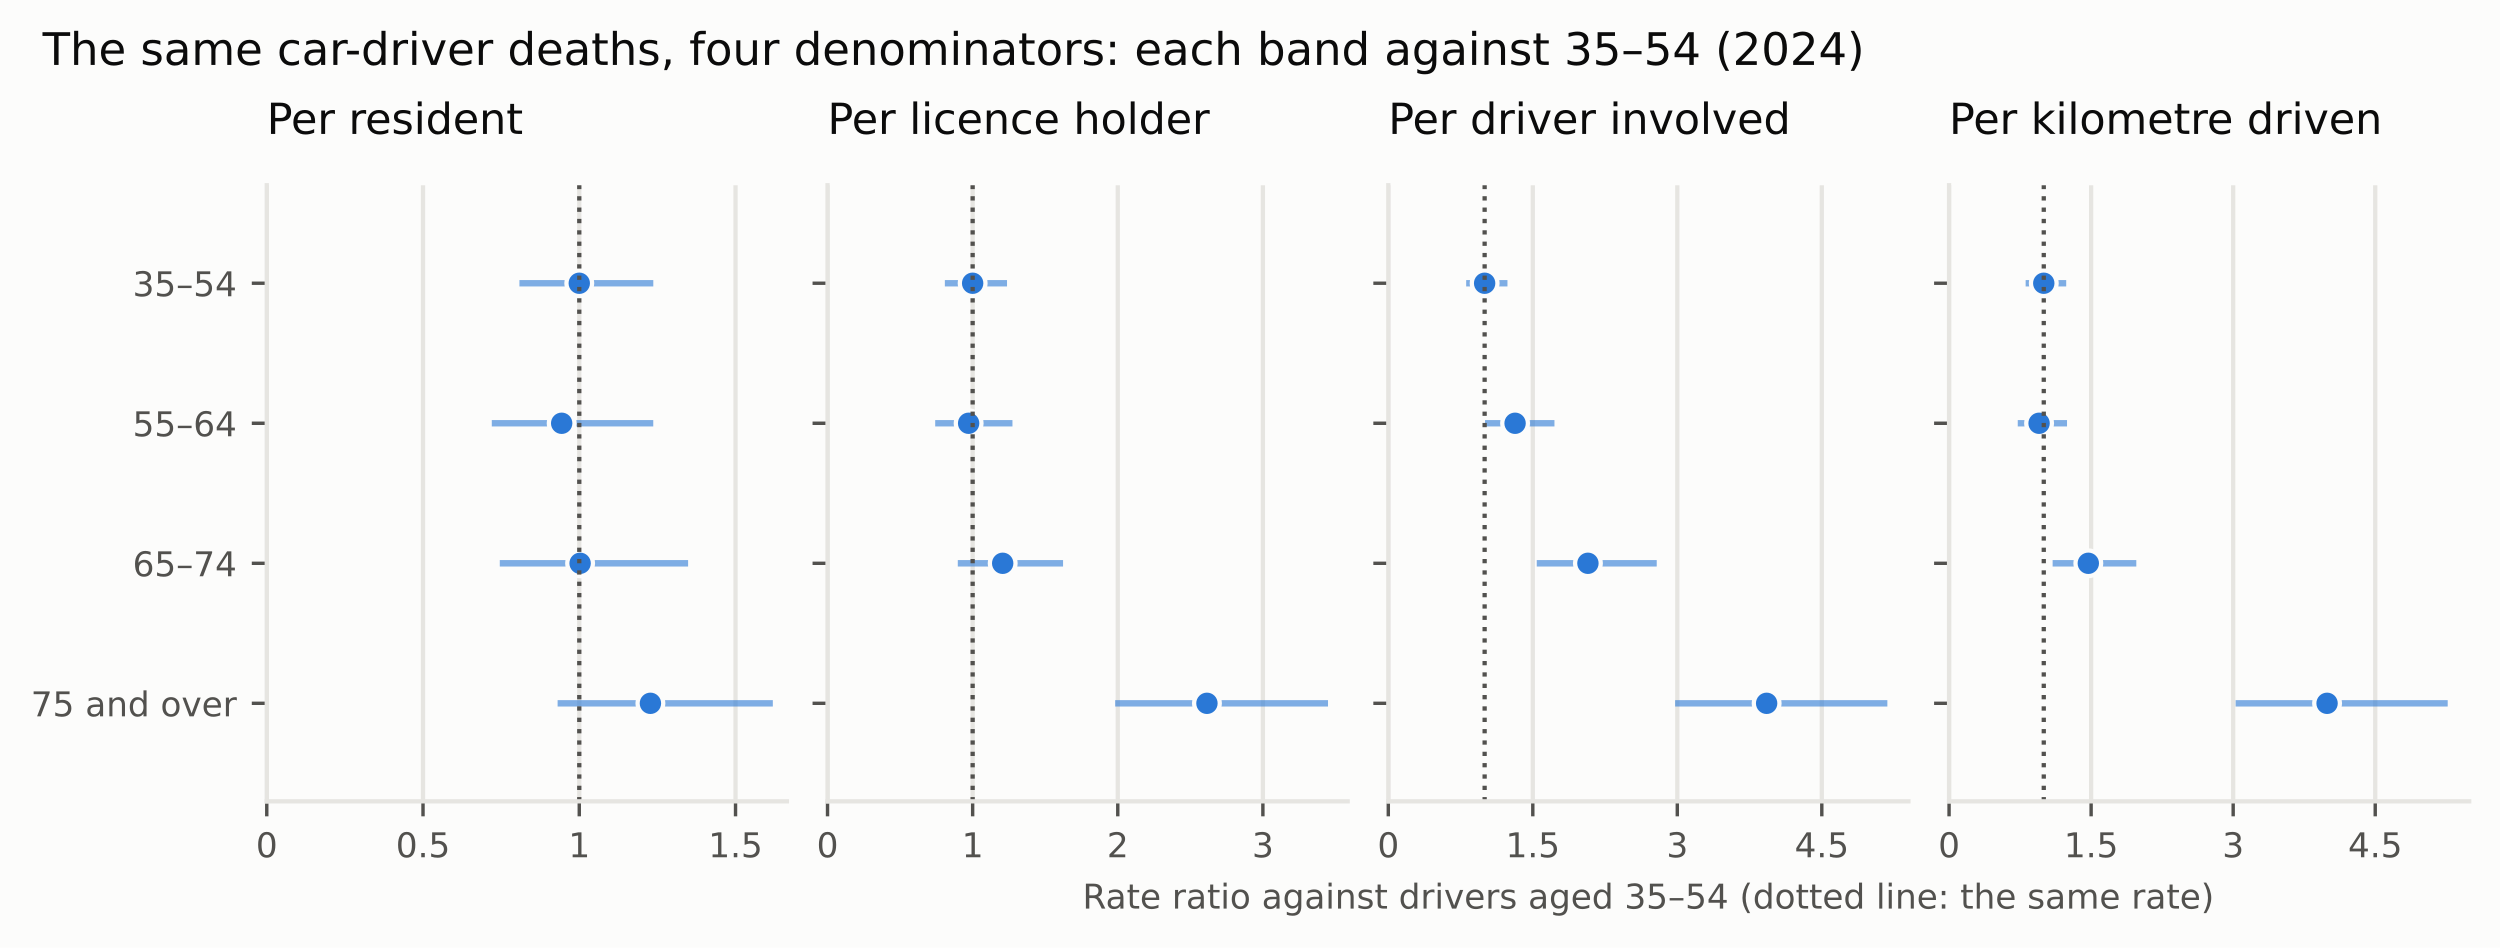
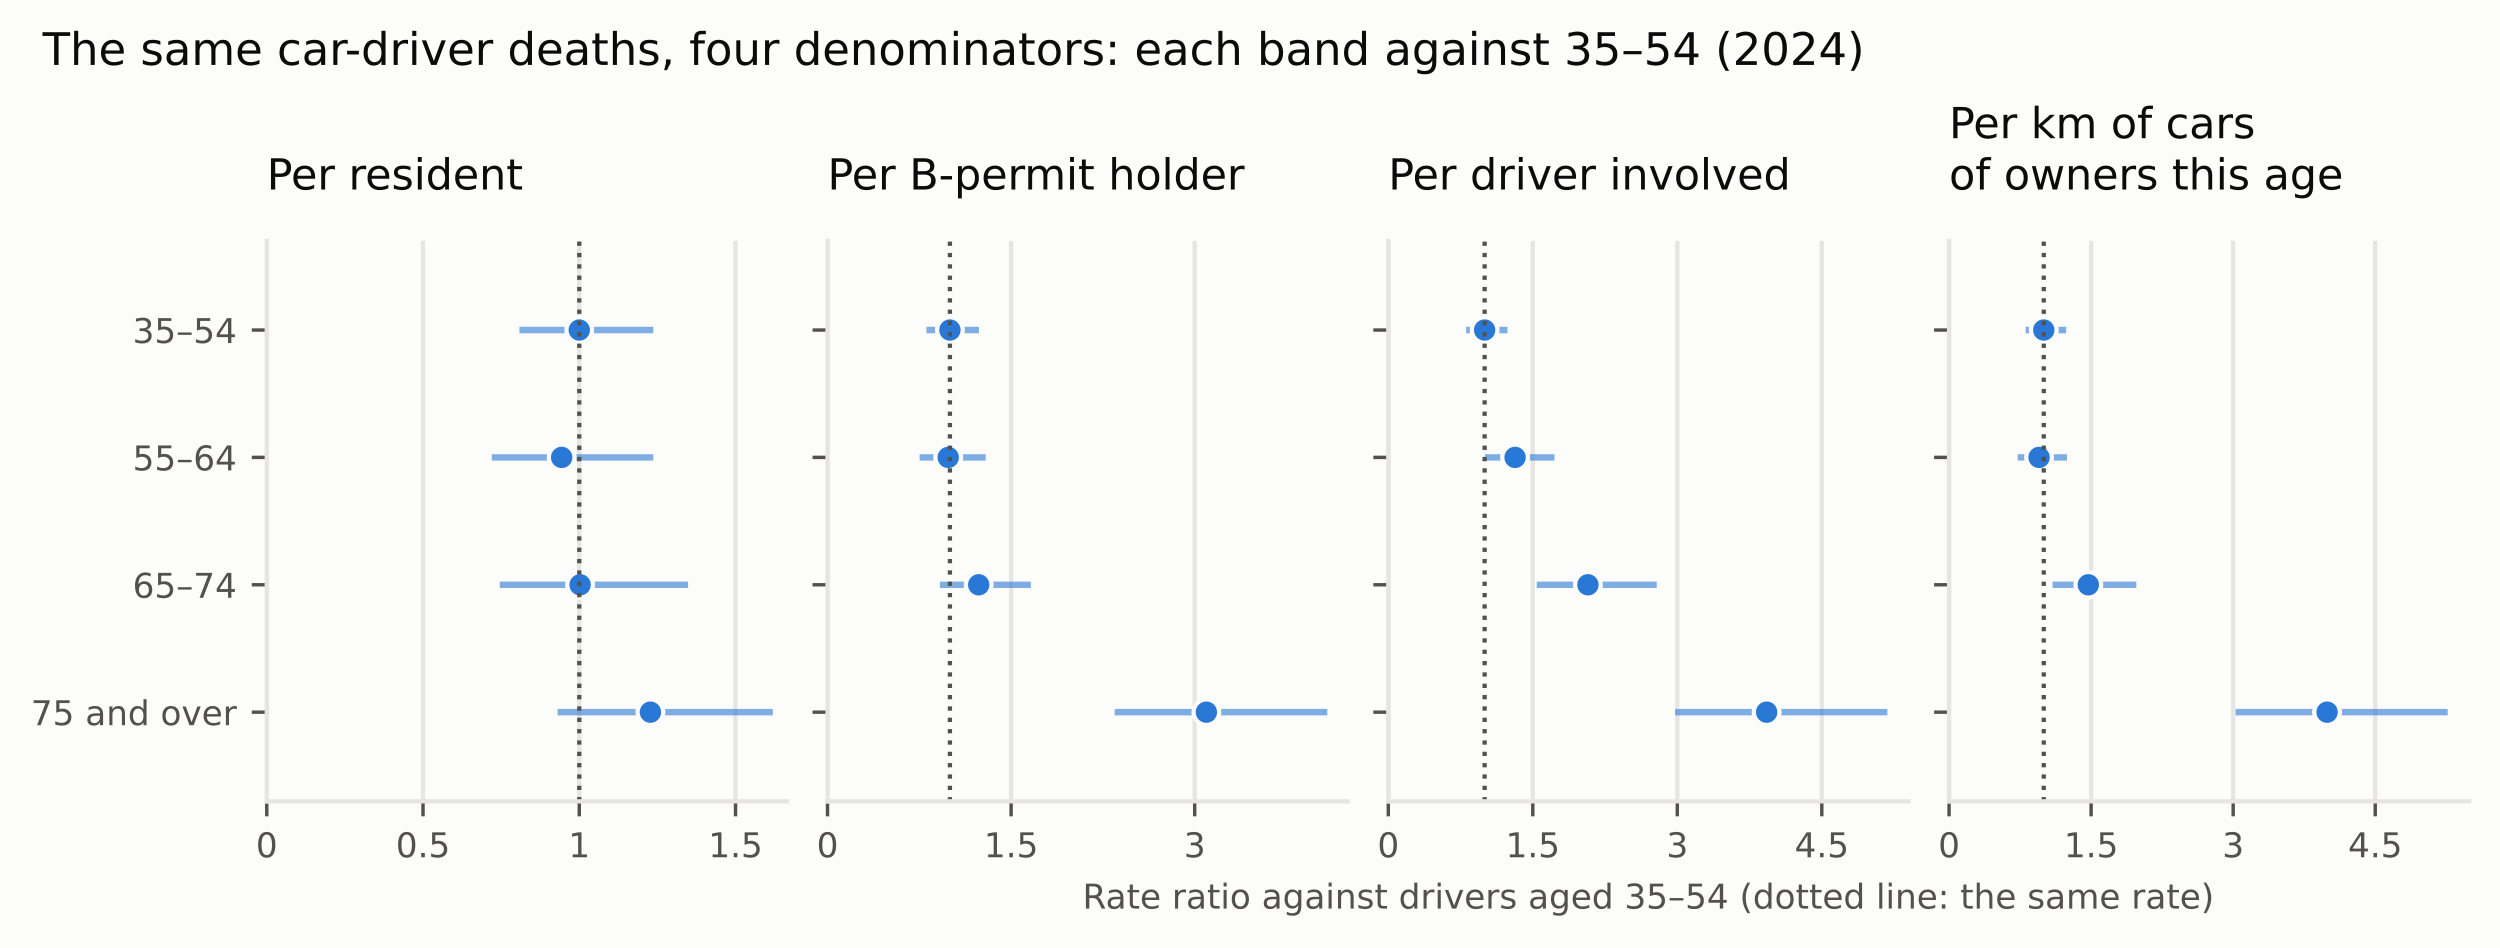
<svg xmlns="http://www.w3.org/2000/svg" xmlns:xlink="http://www.w3.org/1999/xlink" width="584.4pt" height="221.52pt" viewBox="0 0 584.4 221.52" version="1.1">
  <defs>
    <style type="text/css">*{stroke-linejoin: round; stroke-linecap: butt}</style>
  </defs>
  <g id="figure_1">
    <g id="patch_1">
      <path d="M 0 221.52  L 584.4 221.52  L 584.4 -0  L 0 -0  z " style="fill: #fcfcfb" />
    </g>
    <g id="axes_1">
      <g id="patch_2">
-         <path d="M 62.358 187.319  L 183.943 187.319  L 183.943 43.3  L 62.358 43.3  z " style="fill: #fcfcfb" />
+         <path d="M 62.358 187.319  L 183.943 187.319  L 183.943 56.303  L 62.358 56.303  z " style="fill: #fcfcfb" />
      </g>
      <g id="matplotlib.axis_1">
        <g id="xtick_1">
          <g id="line2d_1">
-             <path d="M 62.358 187.319  L 62.358 43.3  " clip-path="url(#p9aab2bcd86)" style="fill: none; stroke: #e6e5e1; stroke-linecap: round" />
+             <path d="M 62.358 187.319  L 62.358 56.303  " clip-path="url(#p91e5b933f2)" style="fill: none; stroke: #e6e5e1; stroke-linecap: round" />
          </g>
          <g id="line2d_2">
            <defs>
              <path id="m3a9c350e79" d="M 0 0  L 0 3.5  " style="stroke: #52514e; stroke-width: 0.8" />
            </defs>
            <g>
              <use xlink:href="#m3a9c350e79" x="62.358" y="187.319" style="fill: #52514e; stroke: #52514e; stroke-width: 0.8" />
            </g>
          </g>
          <g id="text_1">
            <text style="font-size: 8px; font-family: 'DejaVu Sans', 'Bitstream Vera Sans', 'Computer Modern Sans Serif', 'Lucida Grande', 'Verdana', 'Geneva', 'Lucid', 'Arial', 'Helvetica', 'Avant Garde', sans-serif; text-anchor: middle; fill: #52514e" x="62.358" y="200.397" transform="rotate(-0 62.3575 200.397)">0</text>
          </g>
        </g>
        <g id="xtick_2">
          <g id="line2d_3">
-             <path d="M 98.884 187.319  L 98.884 43.3  " clip-path="url(#p9aab2bcd86)" style="fill: none; stroke: #e6e5e1; stroke-linecap: round" />
+             <path d="M 98.884 187.319  L 98.884 56.303  " clip-path="url(#p91e5b933f2)" style="fill: none; stroke: #e6e5e1; stroke-linecap: round" />
          </g>
          <g id="line2d_4">
            <g>
              <use xlink:href="#m3a9c350e79" x="98.884" y="187.319" style="fill: #52514e; stroke: #52514e; stroke-width: 0.8" />
            </g>
          </g>
          <g id="text_2">
            <text style="font-size: 8px; font-family: 'DejaVu Sans', 'Bitstream Vera Sans', 'Computer Modern Sans Serif', 'Lucida Grande', 'Verdana', 'Geneva', 'Lucid', 'Arial', 'Helvetica', 'Avant Garde', sans-serif; text-anchor: middle; fill: #52514e" x="98.884" y="200.397" transform="rotate(-0 98.88395 200.397)">0.5</text>
          </g>
        </g>
        <g id="xtick_3">
          <g id="line2d_5">
-             <path d="M 135.41 187.319  L 135.41 43.3  " clip-path="url(#p9aab2bcd86)" style="fill: none; stroke: #e6e5e1; stroke-linecap: round" />
+             <path d="M 135.41 187.319  L 135.41 56.303  " clip-path="url(#p91e5b933f2)" style="fill: none; stroke: #e6e5e1; stroke-linecap: round" />
          </g>
          <g id="line2d_6">
            <g>
              <use xlink:href="#m3a9c350e79" x="135.41" y="187.319" style="fill: #52514e; stroke: #52514e; stroke-width: 0.8" />
            </g>
          </g>
          <g id="text_3">
            <text style="font-size: 8px; font-family: 'DejaVu Sans', 'Bitstream Vera Sans', 'Computer Modern Sans Serif', 'Lucida Grande', 'Verdana', 'Geneva', 'Lucid', 'Arial', 'Helvetica', 'Avant Garde', sans-serif; text-anchor: middle; fill: #52514e" x="135.41" y="200.397" transform="rotate(-0 135.4104 200.397)">1</text>
          </g>
        </g>
        <g id="xtick_4">
          <g id="line2d_7">
-             <path d="M 171.937 187.319  L 171.937 43.3  " clip-path="url(#p9aab2bcd86)" style="fill: none; stroke: #e6e5e1; stroke-linecap: round" />
+             <path d="M 171.937 187.319  L 171.937 56.303  " clip-path="url(#p91e5b933f2)" style="fill: none; stroke: #e6e5e1; stroke-linecap: round" />
          </g>
          <g id="line2d_8">
            <g>
              <use xlink:href="#m3a9c350e79" x="171.937" y="187.319" style="fill: #52514e; stroke: #52514e; stroke-width: 0.8" />
            </g>
          </g>
          <g id="text_4">
            <text style="font-size: 8px; font-family: 'DejaVu Sans', 'Bitstream Vera Sans', 'Computer Modern Sans Serif', 'Lucida Grande', 'Verdana', 'Geneva', 'Lucid', 'Arial', 'Helvetica', 'Avant Garde', sans-serif; text-anchor: middle; fill: #52514e" x="171.937" y="200.397" transform="rotate(-0 171.9369 200.397)">1.5</text>
          </g>
        </g>
      </g>
      <g id="matplotlib.axis_2">
        <g id="ytick_1">
          <g id="line2d_9">
            <defs>
              <path id="mdd3c75259f" d="M 0 0  L -3.5 0  " style="stroke: #52514e; stroke-width: 0.8" />
            </defs>
            <g>
-               <use xlink:href="#mdd3c75259f" x="62.358" y="66.212" style="fill: #52514e; stroke: #52514e; stroke-width: 0.8" />
+               <use xlink:href="#mdd3c75259f" x="62.358" y="77.147" style="fill: #52514e; stroke: #52514e; stroke-width: 0.8" />
            </g>
          </g>
          <g id="text_5">
-             <text style="font-size: 8px; font-family: 'DejaVu Sans', 'Bitstream Vera Sans', 'Computer Modern Sans Serif', 'Lucida Grande', 'Verdana', 'Geneva', 'Lucid', 'Arial', 'Helvetica', 'Avant Garde', sans-serif; text-anchor: end; fill: #52514e" x="55.358" y="69.251" transform="rotate(-0 55.3575 69.25094)">35–54</text>
+             <text style="font-size: 8px; font-family: 'DejaVu Sans', 'Bitstream Vera Sans', 'Computer Modern Sans Serif', 'Lucida Grande', 'Verdana', 'Geneva', 'Lucid', 'Arial', 'Helvetica', 'Avant Garde', sans-serif; text-anchor: end; fill: #52514e" x="55.358" y="80.186" transform="rotate(-0 55.3575 80.18588)">35–54</text>
          </g>
        </g>
        <g id="ytick_2">
          <g id="line2d_10">
            <g>
-               <use xlink:href="#mdd3c75259f" x="62.358" y="98.944" style="fill: #52514e; stroke: #52514e; stroke-width: 0.8" />
+               <use xlink:href="#mdd3c75259f" x="62.358" y="106.923" style="fill: #52514e; stroke: #52514e; stroke-width: 0.8" />
            </g>
          </g>
          <g id="text_6">
-             <text style="font-size: 8px; font-family: 'DejaVu Sans', 'Bitstream Vera Sans', 'Computer Modern Sans Serif', 'Lucida Grande', 'Verdana', 'Geneva', 'Lucid', 'Arial', 'Helvetica', 'Avant Garde', sans-serif; text-anchor: end; fill: #52514e" x="55.358" y="101.983" transform="rotate(-0 55.3575 101.9826)">55–64</text>
+             <text style="font-size: 8px; font-family: 'DejaVu Sans', 'Bitstream Vera Sans', 'Computer Modern Sans Serif', 'Lucida Grande', 'Verdana', 'Geneva', 'Lucid', 'Arial', 'Helvetica', 'Avant Garde', sans-serif; text-anchor: end; fill: #52514e" x="55.358" y="109.962" transform="rotate(-0 55.3575 109.9621)">55–64</text>
          </g>
        </g>
        <g id="ytick_3">
          <g id="line2d_11">
            <g>
-               <use xlink:href="#mdd3c75259f" x="62.358" y="131.675" style="fill: #52514e; stroke: #52514e; stroke-width: 0.8" />
+               <use xlink:href="#mdd3c75259f" x="62.358" y="136.699" style="fill: #52514e; stroke: #52514e; stroke-width: 0.8" />
            </g>
          </g>
          <g id="text_7">
-             <text style="font-size: 8px; font-family: 'DejaVu Sans', 'Bitstream Vera Sans', 'Computer Modern Sans Serif', 'Lucida Grande', 'Verdana', 'Geneva', 'Lucid', 'Arial', 'Helvetica', 'Avant Garde', sans-serif; text-anchor: end; fill: #52514e" x="55.358" y="134.714" transform="rotate(-0 55.3575 134.7142)">65–74</text>
+             <text style="font-size: 8px; font-family: 'DejaVu Sans', 'Bitstream Vera Sans', 'Computer Modern Sans Serif', 'Lucida Grande', 'Verdana', 'Geneva', 'Lucid', 'Arial', 'Helvetica', 'Avant Garde', sans-serif; text-anchor: end; fill: #52514e" x="55.358" y="139.738" transform="rotate(-0 55.3575 139.7384)">65–74</text>
          </g>
        </g>
        <g id="ytick_4">
          <g id="line2d_12">
            <g>
-               <use xlink:href="#mdd3c75259f" x="62.358" y="164.407" style="fill: #52514e; stroke: #52514e; stroke-width: 0.8" />
+               <use xlink:href="#mdd3c75259f" x="62.358" y="166.476" style="fill: #52514e; stroke: #52514e; stroke-width: 0.8" />
            </g>
          </g>
          <g id="text_8">
-             <text style="font-size: 8px; font-family: 'DejaVu Sans', 'Bitstream Vera Sans', 'Computer Modern Sans Serif', 'Lucida Grande', 'Verdana', 'Geneva', 'Lucid', 'Arial', 'Helvetica', 'Avant Garde', sans-serif; text-anchor: end; fill: #52514e" x="55.358" y="167.446" transform="rotate(-0 55.3575 167.4461)">75 and over</text>
+             <text style="font-size: 8px; font-family: 'DejaVu Sans', 'Bitstream Vera Sans', 'Computer Modern Sans Serif', 'Lucida Grande', 'Verdana', 'Geneva', 'Lucid', 'Arial', 'Helvetica', 'Avant Garde', sans-serif; text-anchor: end; fill: #52514e" x="55.358" y="169.515" transform="rotate(-0 55.3575 169.5149)">75 and over</text>
          </g>
        </g>
      </g>
      <g id="LineCollection_1">
-         <path d="M 121.42 66.212  L 152.715 66.212  " clip-path="url(#p9aab2bcd86)" style="fill: none; stroke: #2a78d6; stroke-opacity: 0.6; stroke-width: 1.5" />
-         <path d="M 114.96 98.944  L 152.705 98.944  " clip-path="url(#p9aab2bcd86)" style="fill: none; stroke: #2a78d6; stroke-opacity: 0.6; stroke-width: 1.5" />
-         <path d="M 116.83 131.675  L 160.851 131.675  " clip-path="url(#p9aab2bcd86)" style="fill: none; stroke: #2a78d6; stroke-opacity: 0.6; stroke-width: 1.5" />
-         <path d="M 130.345 164.407  L 180.658 164.407  " clip-path="url(#p9aab2bcd86)" style="fill: none; stroke: #2a78d6; stroke-opacity: 0.6; stroke-width: 1.5" />
+         <path d="M 121.42 77.147  L 152.715 77.147  " clip-path="url(#p91e5b933f2)" style="fill: none; stroke: #2a78d6; stroke-opacity: 0.6; stroke-width: 1.5" />
+         <path d="M 114.96 106.923  L 152.705 106.923  " clip-path="url(#p91e5b933f2)" style="fill: none; stroke: #2a78d6; stroke-opacity: 0.6; stroke-width: 1.5" />
+         <path d="M 116.83 136.699  L 160.851 136.699  " clip-path="url(#p91e5b933f2)" style="fill: none; stroke: #2a78d6; stroke-opacity: 0.6; stroke-width: 1.5" />
+         <path d="M 130.345 166.476  L 180.658 166.476  " clip-path="url(#p91e5b933f2)" style="fill: none; stroke: #2a78d6; stroke-opacity: 0.6; stroke-width: 1.5" />
      </g>
      <g id="line2d_13">
        <defs>
          <path id="m46226ccf0c" d="M 0 3  C 0.796 3 1.559 2.684 2.121 2.121  C 2.684 1.559 3 0.796 3 0  C 3 -0.796 2.684 -1.559 2.121 -2.121  C 1.559 -2.684 0.796 -3 0 -3  C -0.796 -3 -1.559 -2.684 -2.121 -2.121  C -2.684 -1.559 -3 -0.796 -3 0  C -3 0.796 -2.684 1.559 -2.121 2.121  C -1.559 2.684 -0.796 3 0 3  z " style="stroke: #fcfcfb" />
        </defs>
-         <g clip-path="url(#p9aab2bcd86)">
-           <use xlink:href="#m46226ccf0c" x="135.41" y="66.212" style="fill: #2a78d6; stroke: #fcfcfb" />
-           <use xlink:href="#m46226ccf0c" x="131.296" y="98.944" style="fill: #2a78d6; stroke: #fcfcfb" />
-           <use xlink:href="#m46226ccf0c" x="135.605" y="131.675" style="fill: #2a78d6; stroke: #fcfcfb" />
-           <use xlink:href="#m46226ccf0c" x="152.04" y="164.407" style="fill: #2a78d6; stroke: #fcfcfb" />
+         <g clip-path="url(#p91e5b933f2)">
+           <use xlink:href="#m46226ccf0c" x="135.41" y="77.147" style="fill: #2a78d6; stroke: #fcfcfb" />
+           <use xlink:href="#m46226ccf0c" x="131.296" y="106.923" style="fill: #2a78d6; stroke: #fcfcfb" />
+           <use xlink:href="#m46226ccf0c" x="135.605" y="136.699" style="fill: #2a78d6; stroke: #fcfcfb" />
+           <use xlink:href="#m46226ccf0c" x="152.04" y="166.476" style="fill: #2a78d6; stroke: #fcfcfb" />
        </g>
      </g>
      <g id="line2d_14">
-         <path d="M 135.41 187.319  L 135.41 43.3  " clip-path="url(#p9aab2bcd86)" style="fill: none; stroke-dasharray: 1,1.65; stroke-dashoffset: 0; stroke: #52514e" />
+         <path d="M 135.41 187.319  L 135.41 56.303  " clip-path="url(#p91e5b933f2)" style="fill: none; stroke-dasharray: 1,1.65; stroke-dashoffset: 0; stroke: #52514e" />
      </g>
      <g id="patch_3">
-         <path d="M 62.358 187.319  L 62.358 43.3  " style="fill: none; stroke: #e6e5e1; stroke-linejoin: miter; stroke-linecap: square" />
+         <path d="M 62.358 187.319  L 62.358 56.303  " style="fill: none; stroke: #e6e5e1; stroke-linejoin: miter; stroke-linecap: square" />
      </g>
      <g id="patch_4">
        <path d="M 62.358 187.319  L 183.943 187.319  " style="fill: none; stroke: #e6e5e1; stroke-linejoin: miter; stroke-linecap: square" />
      </g>
      <g id="text_9">
-         <text style="font-size: 10px; font-family: 'DejaVu Sans', 'Bitstream Vera Sans', 'Computer Modern Sans Serif', 'Lucida Grande', 'Verdana', 'Geneva', 'Lucid', 'Arial', 'Helvetica', 'Avant Garde', sans-serif; text-anchor: start; fill: #0b0b0b" x="62.358" y="31.3" transform="rotate(-0 62.3575 31.29974)">Per resident</text>
+         <text style="font-size: 10px; font-family: 'DejaVu Sans', 'Bitstream Vera Sans', 'Computer Modern Sans Serif', 'Lucida Grande', 'Verdana', 'Geneva', 'Lucid', 'Arial', 'Helvetica', 'Avant Garde', sans-serif; text-anchor: start; fill: #0b0b0b" x="62.358" y="44.303" transform="rotate(-0 62.3575 44.30345)">Per resident</text>
      </g>
    </g>
    <g id="axes_2">
      <g id="patch_5">
-         <path d="M 193.443 187.319  L 315.028 187.319  L 315.028 43.3  L 193.443 43.3  z " style="fill: #fcfcfb" />
+         <path d="M 193.443 187.319  L 315.028 187.319  L 315.028 56.303  L 193.443 56.303  z " style="fill: #fcfcfb" />
      </g>
      <g id="matplotlib.axis_3">
        <g id="xtick_5">
          <g id="line2d_15">
-             <path d="M 193.443 187.319  L 193.443 43.3  " clip-path="url(#p9f979f6549)" style="fill: none; stroke: #e6e5e1; stroke-linecap: round" />
+             <path d="M 193.443 187.319  L 193.443 56.303  " clip-path="url(#p0ac6c164ab)" style="fill: none; stroke: #e6e5e1; stroke-linecap: round" />
          </g>
          <g id="line2d_16">
            <g>
              <use xlink:href="#m3a9c350e79" x="193.443" y="187.319" style="fill: #52514e; stroke: #52514e; stroke-width: 0.8" />
            </g>
          </g>
          <g id="text_10">
            <text style="font-size: 8px; font-family: 'DejaVu Sans', 'Bitstream Vera Sans', 'Computer Modern Sans Serif', 'Lucida Grande', 'Verdana', 'Geneva', 'Lucid', 'Arial', 'Helvetica', 'Avant Garde', sans-serif; text-anchor: middle; fill: #52514e" x="193.443" y="200.397" transform="rotate(-0 193.4431 200.397)">0</text>
          </g>
        </g>
        <g id="xtick_6">
          <g id="line2d_17">
-             <path d="M 227.366 187.319  L 227.366 43.3  " clip-path="url(#p9f979f6549)" style="fill: none; stroke: #e6e5e1; stroke-linecap: round" />
+             <path d="M 236.359 187.319  L 236.359 56.303  " clip-path="url(#p0ac6c164ab)" style="fill: none; stroke: #e6e5e1; stroke-linecap: round" />
          </g>
          <g id="line2d_18">
            <g>
-               <use xlink:href="#m3a9c350e79" x="227.366" y="187.319" style="fill: #52514e; stroke: #52514e; stroke-width: 0.8" />
+               <use xlink:href="#m3a9c350e79" x="236.359" y="187.319" style="fill: #52514e; stroke: #52514e; stroke-width: 0.8" />
            </g>
          </g>
          <g id="text_11">
-             <text style="font-size: 8px; font-family: 'DejaVu Sans', 'Bitstream Vera Sans', 'Computer Modern Sans Serif', 'Lucida Grande', 'Verdana', 'Geneva', 'Lucid', 'Arial', 'Helvetica', 'Avant Garde', sans-serif; text-anchor: middle; fill: #52514e" x="227.366" y="200.397" transform="rotate(-0 227.3662 200.397)">1</text>
+             <text style="font-size: 8px; font-family: 'DejaVu Sans', 'Bitstream Vera Sans', 'Computer Modern Sans Serif', 'Lucida Grande', 'Verdana', 'Geneva', 'Lucid', 'Arial', 'Helvetica', 'Avant Garde', sans-serif; text-anchor: middle; fill: #52514e" x="236.359" y="200.397" transform="rotate(-0 236.3586 200.397)">1.5</text>
          </g>
        </g>
        <g id="xtick_7">
          <g id="line2d_19">
-             <path d="M 261.289 187.319  L 261.289 43.3  " clip-path="url(#p9f979f6549)" style="fill: none; stroke: #e6e5e1; stroke-linecap: round" />
+             <path d="M 279.274 187.319  L 279.274 56.303  " clip-path="url(#p0ac6c164ab)" style="fill: none; stroke: #e6e5e1; stroke-linecap: round" />
          </g>
          <g id="line2d_20">
            <g>
-               <use xlink:href="#m3a9c350e79" x="261.289" y="187.319" style="fill: #52514e; stroke: #52514e; stroke-width: 0.8" />
+               <use xlink:href="#m3a9c350e79" x="279.274" y="187.319" style="fill: #52514e; stroke: #52514e; stroke-width: 0.8" />
            </g>
          </g>
          <g id="text_12">
-             <text style="font-size: 8px; font-family: 'DejaVu Sans', 'Bitstream Vera Sans', 'Computer Modern Sans Serif', 'Lucida Grande', 'Verdana', 'Geneva', 'Lucid', 'Arial', 'Helvetica', 'Avant Garde', sans-serif; text-anchor: middle; fill: #52514e" x="261.289" y="200.397" transform="rotate(-0 261.2893 200.397)">2</text>
-           </g>
-         </g>
-         <g id="xtick_8">
-           <g id="line2d_21">
-             <path d="M 295.212 187.319  L 295.212 43.3  " clip-path="url(#p9f979f6549)" style="fill: none; stroke: #e6e5e1; stroke-linecap: round" />
-           </g>
-           <g id="line2d_22">
-             <g>
-               <use xlink:href="#m3a9c350e79" x="295.212" y="187.319" style="fill: #52514e; stroke: #52514e; stroke-width: 0.8" />
-             </g>
-           </g>
-           <g id="text_13">
-             <text style="font-size: 8px; font-family: 'DejaVu Sans', 'Bitstream Vera Sans', 'Computer Modern Sans Serif', 'Lucida Grande', 'Verdana', 'Geneva', 'Lucid', 'Arial', 'Helvetica', 'Avant Garde', sans-serif; text-anchor: middle; fill: #52514e" x="295.212" y="200.397" transform="rotate(-0 295.2124 200.397)">3</text>
+             <text style="font-size: 8px; font-family: 'DejaVu Sans', 'Bitstream Vera Sans', 'Computer Modern Sans Serif', 'Lucida Grande', 'Verdana', 'Geneva', 'Lucid', 'Arial', 'Helvetica', 'Avant Garde', sans-serif; text-anchor: middle; fill: #52514e" x="279.274" y="200.397" transform="rotate(-0 279.2741 200.397)">3</text>
          </g>
        </g>
      </g>
      <g id="matplotlib.axis_4">
        <g id="ytick_5">
+           <g id="line2d_21">
+             <g>
+               <use xlink:href="#mdd3c75259f" x="193.443" y="77.147" style="fill: #52514e; stroke: #52514e; stroke-width: 0.8" />
+             </g>
+           </g>
+         </g>
+         <g id="ytick_6">
+           <g id="line2d_22">
+             <g>
+               <use xlink:href="#mdd3c75259f" x="193.443" y="106.923" style="fill: #52514e; stroke: #52514e; stroke-width: 0.8" />
+             </g>
+           </g>
+         </g>
+         <g id="ytick_7">
          <g id="line2d_23">
            <g>
-               <use xlink:href="#mdd3c75259f" x="193.443" y="66.212" style="fill: #52514e; stroke: #52514e; stroke-width: 0.8" />
-             </g>
-           </g>
-         </g>
-         <g id="ytick_6">
+               <use xlink:href="#mdd3c75259f" x="193.443" y="136.699" style="fill: #52514e; stroke: #52514e; stroke-width: 0.8" />
+             </g>
+           </g>
+         </g>
+         <g id="ytick_8">
          <g id="line2d_24">
            <g>
-               <use xlink:href="#mdd3c75259f" x="193.443" y="98.944" style="fill: #52514e; stroke: #52514e; stroke-width: 0.8" />
-             </g>
-           </g>
-         </g>
-         <g id="ytick_7">
-           <g id="line2d_25">
-             <g>
-               <use xlink:href="#mdd3c75259f" x="193.443" y="131.675" style="fill: #52514e; stroke: #52514e; stroke-width: 0.8" />
-             </g>
-           </g>
-         </g>
-         <g id="ytick_8">
-           <g id="line2d_26">
-             <g>
-               <use xlink:href="#mdd3c75259f" x="193.443" y="164.407" style="fill: #52514e; stroke: #52514e; stroke-width: 0.8" />
+               <use xlink:href="#mdd3c75259f" x="193.443" y="166.476" style="fill: #52514e; stroke: #52514e; stroke-width: 0.8" />
            </g>
          </g>
        </g>
      </g>
      <g id="LineCollection_2">
-         <path d="M 220.87 66.212  L 235.402 66.212  " clip-path="url(#p9f979f6549)" style="fill: none; stroke: #2a78d6; stroke-opacity: 0.6; stroke-width: 1.5" />
-         <path d="M 218.612 98.944  L 236.672 98.944  " clip-path="url(#p9f979f6549)" style="fill: none; stroke: #2a78d6; stroke-opacity: 0.6; stroke-width: 1.5" />
-         <path d="M 223.894 131.675  L 248.502 131.675  " clip-path="url(#p9f979f6549)" style="fill: none; stroke: #2a78d6; stroke-opacity: 0.6; stroke-width: 1.5" />
-         <path d="M 260.68 164.407  L 310.437 164.407  " clip-path="url(#p9f979f6549)" style="fill: none; stroke: #2a78d6; stroke-opacity: 0.6; stroke-width: 1.5" />
-       </g>
-       <g id="line2d_27">
-         <g clip-path="url(#p9f979f6549)">
-           <use xlink:href="#m46226ccf0c" x="227.366" y="66.212" style="fill: #2a78d6; stroke: #fcfcfb" />
-           <use xlink:href="#m46226ccf0c" x="226.428" y="98.944" style="fill: #2a78d6; stroke: #fcfcfb" />
-           <use xlink:href="#m46226ccf0c" x="234.389" y="131.675" style="fill: #2a78d6; stroke: #fcfcfb" />
-           <use xlink:href="#m46226ccf0c" x="282.135" y="164.407" style="fill: #2a78d6; stroke: #fcfcfb" />
-         </g>
-       </g>
-       <g id="line2d_28">
-         <path d="M 227.366 187.319  L 227.366 43.3  " clip-path="url(#p9f979f6549)" style="fill: none; stroke-dasharray: 1,1.65; stroke-dashoffset: 0; stroke: #52514e" />
+         <path d="M 216.574 77.147  L 228.831 77.147  " clip-path="url(#p0ac6c164ab)" style="fill: none; stroke: #2a78d6; stroke-opacity: 0.6; stroke-width: 1.5" />
+         <path d="M 214.971 106.923  L 230.419 106.923  " clip-path="url(#p0ac6c164ab)" style="fill: none; stroke: #2a78d6; stroke-opacity: 0.6; stroke-width: 1.5" />
+         <path d="M 219.724 136.699  L 240.964 136.699  " clip-path="url(#p0ac6c164ab)" style="fill: none; stroke: #2a78d6; stroke-opacity: 0.6; stroke-width: 1.5" />
+         <path d="M 260.58 166.476  L 310.264 166.476  " clip-path="url(#p0ac6c164ab)" style="fill: none; stroke: #2a78d6; stroke-opacity: 0.6; stroke-width: 1.5" />
+       </g>
+       <g id="line2d_25">
+         <g clip-path="url(#p0ac6c164ab)">
+           <use xlink:href="#m46226ccf0c" x="222.053" y="77.147" style="fill: #2a78d6; stroke: #fcfcfb" />
+           <use xlink:href="#m46226ccf0c" x="221.657" y="106.923" style="fill: #2a78d6; stroke: #fcfcfb" />
+           <use xlink:href="#m46226ccf0c" x="228.783" y="136.699" style="fill: #2a78d6; stroke: #fcfcfb" />
+           <use xlink:href="#m46226ccf0c" x="282.004" y="166.476" style="fill: #2a78d6; stroke: #fcfcfb" />
+         </g>
+       </g>
+       <g id="line2d_26">
+         <path d="M 222.053 187.319  L 222.053 56.303  " clip-path="url(#p0ac6c164ab)" style="fill: none; stroke-dasharray: 1,1.65; stroke-dashoffset: 0; stroke: #52514e" />
      </g>
      <g id="patch_6">
-         <path d="M 193.443 187.319  L 193.443 43.3  " style="fill: none; stroke: #e6e5e1; stroke-linejoin: miter; stroke-linecap: square" />
+         <path d="M 193.443 187.319  L 193.443 56.303  " style="fill: none; stroke: #e6e5e1; stroke-linejoin: miter; stroke-linecap: square" />
      </g>
      <g id="patch_7">
        <path d="M 193.443 187.319  L 315.028 187.319  " style="fill: none; stroke: #e6e5e1; stroke-linejoin: miter; stroke-linecap: square" />
      </g>
-       <g id="text_14">
-         <text style="font-size: 10px; font-family: 'DejaVu Sans', 'Bitstream Vera Sans', 'Computer Modern Sans Serif', 'Lucida Grande', 'Verdana', 'Geneva', 'Lucid', 'Arial', 'Helvetica', 'Avant Garde', sans-serif; text-anchor: start; fill: #0b0b0b" x="193.443" y="31.3" transform="rotate(-0 193.4431 31.29974)">Per licence holder</text>
+       <g id="text_13">
+         <text style="font-size: 10px; font-family: 'DejaVu Sans', 'Bitstream Vera Sans', 'Computer Modern Sans Serif', 'Lucida Grande', 'Verdana', 'Geneva', 'Lucid', 'Arial', 'Helvetica', 'Avant Garde', sans-serif; text-anchor: start; fill: #0b0b0b" x="193.443" y="44.303" transform="rotate(-0 193.4431 44.30345)">Per B-permit holder</text>
      </g>
    </g>
    <g id="axes_3">
      <g id="patch_8">
-         <path d="M 324.529 187.319  L 446.114 187.319  L 446.114 43.3  L 324.529 43.3  z " style="fill: #fcfcfb" />
+         <path d="M 324.529 187.319  L 446.114 187.319  L 446.114 56.303  L 324.529 56.303  z " style="fill: #fcfcfb" />
      </g>
      <g id="matplotlib.axis_5">
+         <g id="xtick_8">
+           <g id="line2d_27">
+             <path d="M 324.529 187.319  L 324.529 56.303  " clip-path="url(#pd060112843)" style="fill: none; stroke: #e6e5e1; stroke-linecap: round" />
+           </g>
+           <g id="line2d_28">
+             <g>
+               <use xlink:href="#m3a9c350e79" x="324.529" y="187.319" style="fill: #52514e; stroke: #52514e; stroke-width: 0.8" />
+             </g>
+           </g>
+           <g id="text_14">
+             <text style="font-size: 8px; font-family: 'DejaVu Sans', 'Bitstream Vera Sans', 'Computer Modern Sans Serif', 'Lucida Grande', 'Verdana', 'Geneva', 'Lucid', 'Arial', 'Helvetica', 'Avant Garde', sans-serif; text-anchor: middle; fill: #52514e" x="324.529" y="200.397" transform="rotate(-0 324.5288 200.397)">0</text>
+           </g>
+         </g>
        <g id="xtick_9">
          <g id="line2d_29">
-             <path d="M 324.529 187.319  L 324.529 43.3  " clip-path="url(#p6af8337577)" style="fill: none; stroke: #e6e5e1; stroke-linecap: round" />
+             <path d="M 358.308 187.319  L 358.308 56.303  " clip-path="url(#pd060112843)" style="fill: none; stroke: #e6e5e1; stroke-linecap: round" />
          </g>
          <g id="line2d_30">
            <g>
-               <use xlink:href="#m3a9c350e79" x="324.529" y="187.319" style="fill: #52514e; stroke: #52514e; stroke-width: 0.8" />
+               <use xlink:href="#m3a9c350e79" x="358.308" y="187.319" style="fill: #52514e; stroke: #52514e; stroke-width: 0.8" />
            </g>
          </g>
          <g id="text_15">
-             <text style="font-size: 8px; font-family: 'DejaVu Sans', 'Bitstream Vera Sans', 'Computer Modern Sans Serif', 'Lucida Grande', 'Verdana', 'Geneva', 'Lucid', 'Arial', 'Helvetica', 'Avant Garde', sans-serif; text-anchor: middle; fill: #52514e" x="324.529" y="200.397" transform="rotate(-0 324.5288 200.397)">0</text>
+             <text style="font-size: 8px; font-family: 'DejaVu Sans', 'Bitstream Vera Sans', 'Computer Modern Sans Serif', 'Lucida Grande', 'Verdana', 'Geneva', 'Lucid', 'Arial', 'Helvetica', 'Avant Garde', sans-serif; text-anchor: middle; fill: #52514e" x="358.308" y="200.397" transform="rotate(-0 358.3076 200.397)">1.5</text>
          </g>
        </g>
        <g id="xtick_10">
          <g id="line2d_31">
-             <path d="M 358.308 187.319  L 358.308 43.3  " clip-path="url(#p6af8337577)" style="fill: none; stroke: #e6e5e1; stroke-linecap: round" />
+             <path d="M 392.086 187.319  L 392.086 56.303  " clip-path="url(#pd060112843)" style="fill: none; stroke: #e6e5e1; stroke-linecap: round" />
          </g>
          <g id="line2d_32">
            <g>
-               <use xlink:href="#m3a9c350e79" x="358.308" y="187.319" style="fill: #52514e; stroke: #52514e; stroke-width: 0.8" />
+               <use xlink:href="#m3a9c350e79" x="392.086" y="187.319" style="fill: #52514e; stroke: #52514e; stroke-width: 0.8" />
            </g>
          </g>
          <g id="text_16">
-             <text style="font-size: 8px; font-family: 'DejaVu Sans', 'Bitstream Vera Sans', 'Computer Modern Sans Serif', 'Lucida Grande', 'Verdana', 'Geneva', 'Lucid', 'Arial', 'Helvetica', 'Avant Garde', sans-serif; text-anchor: middle; fill: #52514e" x="358.308" y="200.397" transform="rotate(-0 358.3076 200.397)">1.5</text>
+             <text style="font-size: 8px; font-family: 'DejaVu Sans', 'Bitstream Vera Sans', 'Computer Modern Sans Serif', 'Lucida Grande', 'Verdana', 'Geneva', 'Lucid', 'Arial', 'Helvetica', 'Avant Garde', sans-serif; text-anchor: middle; fill: #52514e" x="392.086" y="200.397" transform="rotate(-0 392.0864 200.397)">3</text>
          </g>
        </g>
        <g id="xtick_11">
          <g id="line2d_33">
-             <path d="M 392.086 187.319  L 392.086 43.3  " clip-path="url(#p6af8337577)" style="fill: none; stroke: #e6e5e1; stroke-linecap: round" />
+             <path d="M 425.865 187.319  L 425.865 56.303  " clip-path="url(#pd060112843)" style="fill: none; stroke: #e6e5e1; stroke-linecap: round" />
          </g>
          <g id="line2d_34">
            <g>
-               <use xlink:href="#m3a9c350e79" x="392.086" y="187.319" style="fill: #52514e; stroke: #52514e; stroke-width: 0.8" />
+               <use xlink:href="#m3a9c350e79" x="425.865" y="187.319" style="fill: #52514e; stroke: #52514e; stroke-width: 0.8" />
            </g>
          </g>
          <g id="text_17">
-             <text style="font-size: 8px; font-family: 'DejaVu Sans', 'Bitstream Vera Sans', 'Computer Modern Sans Serif', 'Lucida Grande', 'Verdana', 'Geneva', 'Lucid', 'Arial', 'Helvetica', 'Avant Garde', sans-serif; text-anchor: middle; fill: #52514e" x="392.086" y="200.397" transform="rotate(-0 392.0864 200.397)">3</text>
-           </g>
-         </g>
-         <g id="xtick_12">
-           <g id="line2d_35">
-             <path d="M 425.865 187.319  L 425.865 43.3  " clip-path="url(#p6af8337577)" style="fill: none; stroke: #e6e5e1; stroke-linecap: round" />
-           </g>
-           <g id="line2d_36">
-             <g>
-               <use xlink:href="#m3a9c350e79" x="425.865" y="187.319" style="fill: #52514e; stroke: #52514e; stroke-width: 0.8" />
-             </g>
-           </g>
-           <g id="text_18">
            <text style="font-size: 8px; font-family: 'DejaVu Sans', 'Bitstream Vera Sans', 'Computer Modern Sans Serif', 'Lucida Grande', 'Verdana', 'Geneva', 'Lucid', 'Arial', 'Helvetica', 'Avant Garde', sans-serif; text-anchor: middle; fill: #52514e" x="425.865" y="200.397" transform="rotate(-0 425.8653 200.397)">4.5</text>
          </g>
        </g>
-         <g id="text_19">
+         <g id="text_18">
          <text style="font-size: 8px; font-family: 'DejaVu Sans', 'Bitstream Vera Sans', 'Computer Modern Sans Serif', 'Lucida Grande', 'Verdana', 'Geneva', 'Lucid', 'Arial', 'Helvetica', 'Avant Garde', sans-serif; text-anchor: middle; fill: #52514e" x="385.321" y="212.398" transform="rotate(-0 385.3213 212.3976)">Rate ratio against drivers aged 35–54 (dotted line: the same rate)</text>
        </g>
      </g>
      <g id="matplotlib.axis_6">
        <g id="ytick_9">
+           <g id="line2d_35">
+             <g>
+               <use xlink:href="#mdd3c75259f" x="324.529" y="77.147" style="fill: #52514e; stroke: #52514e; stroke-width: 0.8" />
+             </g>
+           </g>
+         </g>
+         <g id="ytick_10">
+           <g id="line2d_36">
+             <g>
+               <use xlink:href="#mdd3c75259f" x="324.529" y="106.923" style="fill: #52514e; stroke: #52514e; stroke-width: 0.8" />
+             </g>
+           </g>
+         </g>
+         <g id="ytick_11">
          <g id="line2d_37">
            <g>
-               <use xlink:href="#mdd3c75259f" x="324.529" y="66.212" style="fill: #52514e; stroke: #52514e; stroke-width: 0.8" />
-             </g>
-           </g>
-         </g>
-         <g id="ytick_10">
+               <use xlink:href="#mdd3c75259f" x="324.529" y="136.699" style="fill: #52514e; stroke: #52514e; stroke-width: 0.8" />
+             </g>
+           </g>
+         </g>
+         <g id="ytick_12">
          <g id="line2d_38">
            <g>
-               <use xlink:href="#mdd3c75259f" x="324.529" y="98.944" style="fill: #52514e; stroke: #52514e; stroke-width: 0.8" />
-             </g>
-           </g>
-         </g>
-         <g id="ytick_11">
-           <g id="line2d_39">
-             <g>
-               <use xlink:href="#mdd3c75259f" x="324.529" y="131.675" style="fill: #52514e; stroke: #52514e; stroke-width: 0.8" />
-             </g>
-           </g>
-         </g>
-         <g id="ytick_12">
-           <g id="line2d_40">
-             <g>
-               <use xlink:href="#mdd3c75259f" x="324.529" y="164.407" style="fill: #52514e; stroke: #52514e; stroke-width: 0.8" />
+               <use xlink:href="#mdd3c75259f" x="324.529" y="166.476" style="fill: #52514e; stroke: #52514e; stroke-width: 0.8" />
            </g>
          </g>
        </g>
      </g>
      <g id="LineCollection_3">
-         <path d="M 342.735 66.212  L 352.382 66.212  " clip-path="url(#p6af8337577)" style="fill: none; stroke: #2a78d6; stroke-opacity: 0.6; stroke-width: 1.5" />
-         <path d="M 347.142 98.944  L 363.369 98.944  " clip-path="url(#p6af8337577)" style="fill: none; stroke: #2a78d6; stroke-opacity: 0.6; stroke-width: 1.5" />
-         <path d="M 359.231 131.675  L 387.276 131.675  " clip-path="url(#p6af8337577)" style="fill: none; stroke: #2a78d6; stroke-opacity: 0.6; stroke-width: 1.5" />
-         <path d="M 391.575 164.407  L 441.191 164.407  " clip-path="url(#p6af8337577)" style="fill: none; stroke: #2a78d6; stroke-opacity: 0.6; stroke-width: 1.5" />
-       </g>
-       <g id="line2d_41">
-         <g clip-path="url(#p6af8337577)">
-           <use xlink:href="#m46226ccf0c" x="347.048" y="66.212" style="fill: #2a78d6; stroke: #fcfcfb" />
-           <use xlink:href="#m46226ccf0c" x="354.165" y="98.944" style="fill: #2a78d6; stroke: #fcfcfb" />
-           <use xlink:href="#m46226ccf0c" x="371.192" y="131.675" style="fill: #2a78d6; stroke: #fcfcfb" />
-           <use xlink:href="#m46226ccf0c" x="412.97" y="164.407" style="fill: #2a78d6; stroke: #fcfcfb" />
-         </g>
-       </g>
-       <g id="line2d_42">
-         <path d="M 347.048 187.319  L 347.048 43.3  " clip-path="url(#p6af8337577)" style="fill: none; stroke-dasharray: 1,1.65; stroke-dashoffset: 0; stroke: #52514e" />
+         <path d="M 342.735 77.147  L 352.382 77.147  " clip-path="url(#pd060112843)" style="fill: none; stroke: #2a78d6; stroke-opacity: 0.6; stroke-width: 1.5" />
+         <path d="M 347.142 106.923  L 363.369 106.923  " clip-path="url(#pd060112843)" style="fill: none; stroke: #2a78d6; stroke-opacity: 0.6; stroke-width: 1.5" />
+         <path d="M 359.231 136.699  L 387.276 136.699  " clip-path="url(#pd060112843)" style="fill: none; stroke: #2a78d6; stroke-opacity: 0.6; stroke-width: 1.5" />
+         <path d="M 391.575 166.476  L 441.191 166.476  " clip-path="url(#pd060112843)" style="fill: none; stroke: #2a78d6; stroke-opacity: 0.6; stroke-width: 1.5" />
+       </g>
+       <g id="line2d_39">
+         <g clip-path="url(#pd060112843)">
+           <use xlink:href="#m46226ccf0c" x="347.048" y="77.147" style="fill: #2a78d6; stroke: #fcfcfb" />
+           <use xlink:href="#m46226ccf0c" x="354.165" y="106.923" style="fill: #2a78d6; stroke: #fcfcfb" />
+           <use xlink:href="#m46226ccf0c" x="371.192" y="136.699" style="fill: #2a78d6; stroke: #fcfcfb" />
+           <use xlink:href="#m46226ccf0c" x="412.97" y="166.476" style="fill: #2a78d6; stroke: #fcfcfb" />
+         </g>
+       </g>
+       <g id="line2d_40">
+         <path d="M 347.048 187.319  L 347.048 56.303  " clip-path="url(#pd060112843)" style="fill: none; stroke-dasharray: 1,1.65; stroke-dashoffset: 0; stroke: #52514e" />
      </g>
      <g id="patch_9">
-         <path d="M 324.529 187.319  L 324.529 43.3  " style="fill: none; stroke: #e6e5e1; stroke-linejoin: miter; stroke-linecap: square" />
+         <path d="M 324.529 187.319  L 324.529 56.303  " style="fill: none; stroke: #e6e5e1; stroke-linejoin: miter; stroke-linecap: square" />
      </g>
      <g id="patch_10">
        <path d="M 324.529 187.319  L 446.114 187.319  " style="fill: none; stroke: #e6e5e1; stroke-linejoin: miter; stroke-linecap: square" />
      </g>
-       <g id="text_20">
-         <text style="font-size: 10px; font-family: 'DejaVu Sans', 'Bitstream Vera Sans', 'Computer Modern Sans Serif', 'Lucida Grande', 'Verdana', 'Geneva', 'Lucid', 'Arial', 'Helvetica', 'Avant Garde', sans-serif; text-anchor: start; fill: #0b0b0b" x="324.529" y="31.3" transform="rotate(-0 324.5288 31.29974)">Per driver involved</text>
+       <g id="text_19">
+         <text style="font-size: 10px; font-family: 'DejaVu Sans', 'Bitstream Vera Sans', 'Computer Modern Sans Serif', 'Lucida Grande', 'Verdana', 'Geneva', 'Lucid', 'Arial', 'Helvetica', 'Avant Garde', sans-serif; text-anchor: start; fill: #0b0b0b" x="324.529" y="44.303" transform="rotate(-0 324.5288 44.30345)">Per driver involved</text>
      </g>
    </g>
    <g id="axes_4">
      <g id="patch_11">
-         <path d="M 455.614 187.319  L 577.2 187.319  L 577.2 43.3  L 455.614 43.3  z " style="fill: #fcfcfb" />
+         <path d="M 455.614 187.319  L 577.2 187.319  L 577.2 56.303  L 455.614 56.303  z " style="fill: #fcfcfb" />
      </g>
      <g id="matplotlib.axis_7">
+         <g id="xtick_12">
+           <g id="line2d_41">
+             <path d="M 455.614 187.319  L 455.614 56.303  " clip-path="url(#p679a226c14)" style="fill: none; stroke: #e6e5e1; stroke-linecap: round" />
+           </g>
+           <g id="line2d_42">
+             <g>
+               <use xlink:href="#m3a9c350e79" x="455.614" y="187.319" style="fill: #52514e; stroke: #52514e; stroke-width: 0.8" />
+             </g>
+           </g>
+           <g id="text_20">
+             <text style="font-size: 8px; font-family: 'DejaVu Sans', 'Bitstream Vera Sans', 'Computer Modern Sans Serif', 'Lucida Grande', 'Verdana', 'Geneva', 'Lucid', 'Arial', 'Helvetica', 'Avant Garde', sans-serif; text-anchor: middle; fill: #52514e" x="455.614" y="200.397" transform="rotate(-0 455.6144 200.397)">0</text>
+           </g>
+         </g>
        <g id="xtick_13">
          <g id="line2d_43">
-             <path d="M 455.614 187.319  L 455.614 43.3  " clip-path="url(#p97f633aa5c)" style="fill: none; stroke: #e6e5e1; stroke-linecap: round" />
+             <path d="M 488.821 187.319  L 488.821 56.303  " clip-path="url(#p679a226c14)" style="fill: none; stroke: #e6e5e1; stroke-linecap: round" />
          </g>
          <g id="line2d_44">
            <g>
-               <use xlink:href="#m3a9c350e79" x="455.614" y="187.319" style="fill: #52514e; stroke: #52514e; stroke-width: 0.8" />
+               <use xlink:href="#m3a9c350e79" x="488.821" y="187.319" style="fill: #52514e; stroke: #52514e; stroke-width: 0.8" />
            </g>
          </g>
          <g id="text_21">
-             <text style="font-size: 8px; font-family: 'DejaVu Sans', 'Bitstream Vera Sans', 'Computer Modern Sans Serif', 'Lucida Grande', 'Verdana', 'Geneva', 'Lucid', 'Arial', 'Helvetica', 'Avant Garde', sans-serif; text-anchor: middle; fill: #52514e" x="455.614" y="200.397" transform="rotate(-0 455.6144 200.397)">0</text>
+             <text style="font-size: 8px; font-family: 'DejaVu Sans', 'Bitstream Vera Sans', 'Computer Modern Sans Serif', 'Lucida Grande', 'Verdana', 'Geneva', 'Lucid', 'Arial', 'Helvetica', 'Avant Garde', sans-serif; text-anchor: middle; fill: #52514e" x="488.821" y="200.397" transform="rotate(-0 488.8208 200.397)">1.5</text>
          </g>
        </g>
        <g id="xtick_14">
          <g id="line2d_45">
-             <path d="M 488.821 187.319  L 488.821 43.3  " clip-path="url(#p97f633aa5c)" style="fill: none; stroke: #e6e5e1; stroke-linecap: round" />
+             <path d="M 522.027 187.319  L 522.027 56.303  " clip-path="url(#p679a226c14)" style="fill: none; stroke: #e6e5e1; stroke-linecap: round" />
          </g>
          <g id="line2d_46">
            <g>
-               <use xlink:href="#m3a9c350e79" x="488.821" y="187.319" style="fill: #52514e; stroke: #52514e; stroke-width: 0.8" />
+               <use xlink:href="#m3a9c350e79" x="522.027" y="187.319" style="fill: #52514e; stroke: #52514e; stroke-width: 0.8" />
            </g>
          </g>
          <g id="text_22">
-             <text style="font-size: 8px; font-family: 'DejaVu Sans', 'Bitstream Vera Sans', 'Computer Modern Sans Serif', 'Lucida Grande', 'Verdana', 'Geneva', 'Lucid', 'Arial', 'Helvetica', 'Avant Garde', sans-serif; text-anchor: middle; fill: #52514e" x="488.821" y="200.397" transform="rotate(-0 488.8208 200.397)">1.5</text>
+             <text style="font-size: 8px; font-family: 'DejaVu Sans', 'Bitstream Vera Sans', 'Computer Modern Sans Serif', 'Lucida Grande', 'Verdana', 'Geneva', 'Lucid', 'Arial', 'Helvetica', 'Avant Garde', sans-serif; text-anchor: middle; fill: #52514e" x="522.027" y="200.397" transform="rotate(-0 522.0273 200.397)">3</text>
          </g>
        </g>
        <g id="xtick_15">
          <g id="line2d_47">
-             <path d="M 522.027 187.319  L 522.027 43.3  " clip-path="url(#p97f633aa5c)" style="fill: none; stroke: #e6e5e1; stroke-linecap: round" />
+             <path d="M 555.234 187.319  L 555.234 56.303  " clip-path="url(#p679a226c14)" style="fill: none; stroke: #e6e5e1; stroke-linecap: round" />
          </g>
          <g id="line2d_48">
            <g>
-               <use xlink:href="#m3a9c350e79" x="522.027" y="187.319" style="fill: #52514e; stroke: #52514e; stroke-width: 0.8" />
+               <use xlink:href="#m3a9c350e79" x="555.234" y="187.319" style="fill: #52514e; stroke: #52514e; stroke-width: 0.8" />
            </g>
          </g>
          <g id="text_23">
-             <text style="font-size: 8px; font-family: 'DejaVu Sans', 'Bitstream Vera Sans', 'Computer Modern Sans Serif', 'Lucida Grande', 'Verdana', 'Geneva', 'Lucid', 'Arial', 'Helvetica', 'Avant Garde', sans-serif; text-anchor: middle; fill: #52514e" x="522.027" y="200.397" transform="rotate(-0 522.0273 200.397)">3</text>
-           </g>
-         </g>
-         <g id="xtick_16">
-           <g id="line2d_49">
-             <path d="M 555.234 187.319  L 555.234 43.3  " clip-path="url(#p97f633aa5c)" style="fill: none; stroke: #e6e5e1; stroke-linecap: round" />
-           </g>
-           <g id="line2d_50">
-             <g>
-               <use xlink:href="#m3a9c350e79" x="555.234" y="187.319" style="fill: #52514e; stroke: #52514e; stroke-width: 0.8" />
-             </g>
-           </g>
-           <g id="text_24">
            <text style="font-size: 8px; font-family: 'DejaVu Sans', 'Bitstream Vera Sans', 'Computer Modern Sans Serif', 'Lucida Grande', 'Verdana', 'Geneva', 'Lucid', 'Arial', 'Helvetica', 'Avant Garde', sans-serif; text-anchor: middle; fill: #52514e" x="555.234" y="200.397" transform="rotate(-0 555.2337 200.397)">4.5</text>
          </g>
        </g>
      </g>
      <g id="matplotlib.axis_8">
        <g id="ytick_13">
+           <g id="line2d_49">
+             <g>
+               <use xlink:href="#mdd3c75259f" x="455.614" y="77.147" style="fill: #52514e; stroke: #52514e; stroke-width: 0.8" />
+             </g>
+           </g>
+         </g>
+         <g id="ytick_14">
+           <g id="line2d_50">
+             <g>
+               <use xlink:href="#mdd3c75259f" x="455.614" y="106.923" style="fill: #52514e; stroke: #52514e; stroke-width: 0.8" />
+             </g>
+           </g>
+         </g>
+         <g id="ytick_15">
          <g id="line2d_51">
            <g>
-               <use xlink:href="#mdd3c75259f" x="455.614" y="66.212" style="fill: #52514e; stroke: #52514e; stroke-width: 0.8" />
-             </g>
-           </g>
-         </g>
-         <g id="ytick_14">
+               <use xlink:href="#mdd3c75259f" x="455.614" y="136.699" style="fill: #52514e; stroke: #52514e; stroke-width: 0.8" />
+             </g>
+           </g>
+         </g>
+         <g id="ytick_16">
          <g id="line2d_52">
            <g>
-               <use xlink:href="#mdd3c75259f" x="455.614" y="98.944" style="fill: #52514e; stroke: #52514e; stroke-width: 0.8" />
-             </g>
-           </g>
-         </g>
-         <g id="ytick_15">
-           <g id="line2d_53">
-             <g>
-               <use xlink:href="#mdd3c75259f" x="455.614" y="131.675" style="fill: #52514e; stroke: #52514e; stroke-width: 0.8" />
-             </g>
-           </g>
-         </g>
-         <g id="ytick_16">
-           <g id="line2d_54">
-             <g>
-               <use xlink:href="#mdd3c75259f" x="455.614" y="164.407" style="fill: #52514e; stroke: #52514e; stroke-width: 0.8" />
+               <use xlink:href="#mdd3c75259f" x="455.614" y="166.476" style="fill: #52514e; stroke: #52514e; stroke-width: 0.8" />
            </g>
          </g>
        </g>
      </g>
      <g id="LineCollection_4">
-         <path d="M 473.512 66.212  L 482.996 66.212  " clip-path="url(#p97f633aa5c)" style="fill: none; stroke: #2a78d6; stroke-opacity: 0.6; stroke-width: 1.5" />
-         <path d="M 471.669 98.944  L 483.19 98.944  " clip-path="url(#p97f633aa5c)" style="fill: none; stroke: #2a78d6; stroke-opacity: 0.6; stroke-width: 1.5" />
-         <path d="M 479.821 131.675  L 499.384 131.675  " clip-path="url(#p97f633aa5c)" style="fill: none; stroke: #2a78d6; stroke-opacity: 0.6; stroke-width: 1.5" />
-         <path d="M 522.602 164.407  L 572.174 164.407  " clip-path="url(#p97f633aa5c)" style="fill: none; stroke: #2a78d6; stroke-opacity: 0.6; stroke-width: 1.5" />
-       </g>
-       <g id="line2d_55">
-         <g clip-path="url(#p97f633aa5c)">
-           <use xlink:href="#m46226ccf0c" x="477.752" y="66.212" style="fill: #2a78d6; stroke: #fcfcfb" />
-           <use xlink:href="#m46226ccf0c" x="476.655" y="98.944" style="fill: #2a78d6; stroke: #fcfcfb" />
-           <use xlink:href="#m46226ccf0c" x="488.164" y="131.675" style="fill: #2a78d6; stroke: #fcfcfb" />
-           <use xlink:href="#m46226ccf0c" x="543.977" y="164.407" style="fill: #2a78d6; stroke: #fcfcfb" />
-         </g>
-       </g>
-       <g id="line2d_56">
-         <path d="M 477.752 187.319  L 477.752 43.3  " clip-path="url(#p97f633aa5c)" style="fill: none; stroke-dasharray: 1,1.65; stroke-dashoffset: 0; stroke: #52514e" />
+         <path d="M 473.512 77.147  L 482.996 77.147  " clip-path="url(#p679a226c14)" style="fill: none; stroke: #2a78d6; stroke-opacity: 0.6; stroke-width: 1.5" />
+         <path d="M 471.669 106.923  L 483.19 106.923  " clip-path="url(#p679a226c14)" style="fill: none; stroke: #2a78d6; stroke-opacity: 0.6; stroke-width: 1.5" />
+         <path d="M 479.821 136.699  L 499.384 136.699  " clip-path="url(#p679a226c14)" style="fill: none; stroke: #2a78d6; stroke-opacity: 0.6; stroke-width: 1.5" />
+         <path d="M 522.602 166.476  L 572.174 166.476  " clip-path="url(#p679a226c14)" style="fill: none; stroke: #2a78d6; stroke-opacity: 0.6; stroke-width: 1.5" />
+       </g>
+       <g id="line2d_53">
+         <g clip-path="url(#p679a226c14)">
+           <use xlink:href="#m46226ccf0c" x="477.752" y="77.147" style="fill: #2a78d6; stroke: #fcfcfb" />
+           <use xlink:href="#m46226ccf0c" x="476.655" y="106.923" style="fill: #2a78d6; stroke: #fcfcfb" />
+           <use xlink:href="#m46226ccf0c" x="488.164" y="136.699" style="fill: #2a78d6; stroke: #fcfcfb" />
+           <use xlink:href="#m46226ccf0c" x="543.977" y="166.476" style="fill: #2a78d6; stroke: #fcfcfb" />
+         </g>
+       </g>
+       <g id="line2d_54">
+         <path d="M 477.752 187.319  L 477.752 56.303  " clip-path="url(#p679a226c14)" style="fill: none; stroke-dasharray: 1,1.65; stroke-dashoffset: 0; stroke: #52514e" />
      </g>
      <g id="patch_12">
-         <path d="M 455.614 187.319  L 455.614 43.3  " style="fill: none; stroke: #e6e5e1; stroke-linejoin: miter; stroke-linecap: square" />
+         <path d="M 455.614 187.319  L 455.614 56.303  " style="fill: none; stroke: #e6e5e1; stroke-linejoin: miter; stroke-linecap: square" />
      </g>
      <g id="patch_13">
        <path d="M 455.614 187.319  L 577.2 187.319  " style="fill: none; stroke: #e6e5e1; stroke-linejoin: miter; stroke-linecap: square" />
      </g>
-       <g id="text_25">
-         <text style="font-size: 10px; font-family: 'DejaVu Sans', 'Bitstream Vera Sans', 'Computer Modern Sans Serif', 'Lucida Grande', 'Verdana', 'Geneva', 'Lucid', 'Arial', 'Helvetica', 'Avant Garde', sans-serif; text-anchor: start; fill: #0b0b0b" x="455.614" y="31.3" transform="rotate(-0 455.6144 31.29974)">Per kilometre driven</text>
-       </g>
-     </g>
-     <g id="text_26">
+       <g id="text_24">
+         <text style="font-size: 10px; font-family: 'DejaVu Sans', 'Bitstream Vera Sans', 'Computer Modern Sans Serif', 'Lucida Grande', 'Verdana', 'Geneva', 'Lucid', 'Arial', 'Helvetica', 'Avant Garde', sans-serif; fill: #0b0b0b" transform="translate(455.6144 32.30071)">Per km of cars</text>
+         <text style="font-size: 10px; font-family: 'DejaVu Sans', 'Bitstream Vera Sans', 'Computer Modern Sans Serif', 'Lucida Grande', 'Verdana', 'Geneva', 'Lucid', 'Arial', 'Helvetica', 'Avant Garde', sans-serif; fill: #0b0b0b" transform="translate(455.6144 44.30345)">of owners this age</text>
+       </g>
+     </g>
+     <g id="text_25">
      <text style="font-size: 10.5px; font-family: 'DejaVu Sans', 'Bitstream Vera Sans', 'Computer Modern Sans Serif', 'Lucida Grande', 'Verdana', 'Geneva', 'Lucid', 'Arial', 'Helvetica', 'Avant Garde', sans-serif; text-anchor: start; fill: #0b0b0b" x="9.96" y="15.178" transform="rotate(-0 9.95976 15.17836)">The same car-driver deaths, four denominators: each band against 35–54 (2024)</text>
    </g>
  </g>
  <defs>
-     <clipPath id="p9aab2bcd86">
-       <rect x="62.358" y="43.3" width="121.585" height="144.019" />
+     <clipPath id="p91e5b933f2">
+       <rect x="62.358" y="56.303" width="121.585" height="131.015" />
    </clipPath>
-     <clipPath id="p9f979f6549">
-       <rect x="193.443" y="43.3" width="121.585" height="144.019" />
+     <clipPath id="p0ac6c164ab">
+       <rect x="193.443" y="56.303" width="121.585" height="131.015" />
    </clipPath>
-     <clipPath id="p6af8337577">
-       <rect x="324.529" y="43.3" width="121.585" height="144.019" />
+     <clipPath id="pd060112843">
+       <rect x="324.529" y="56.303" width="121.585" height="131.015" />
    </clipPath>
-     <clipPath id="p97f633aa5c">
-       <rect x="455.614" y="43.3" width="121.585" height="144.019" />
+     <clipPath id="p679a226c14">
+       <rect x="455.614" y="56.303" width="121.585" height="131.015" />
    </clipPath>
  </defs>
</svg>
